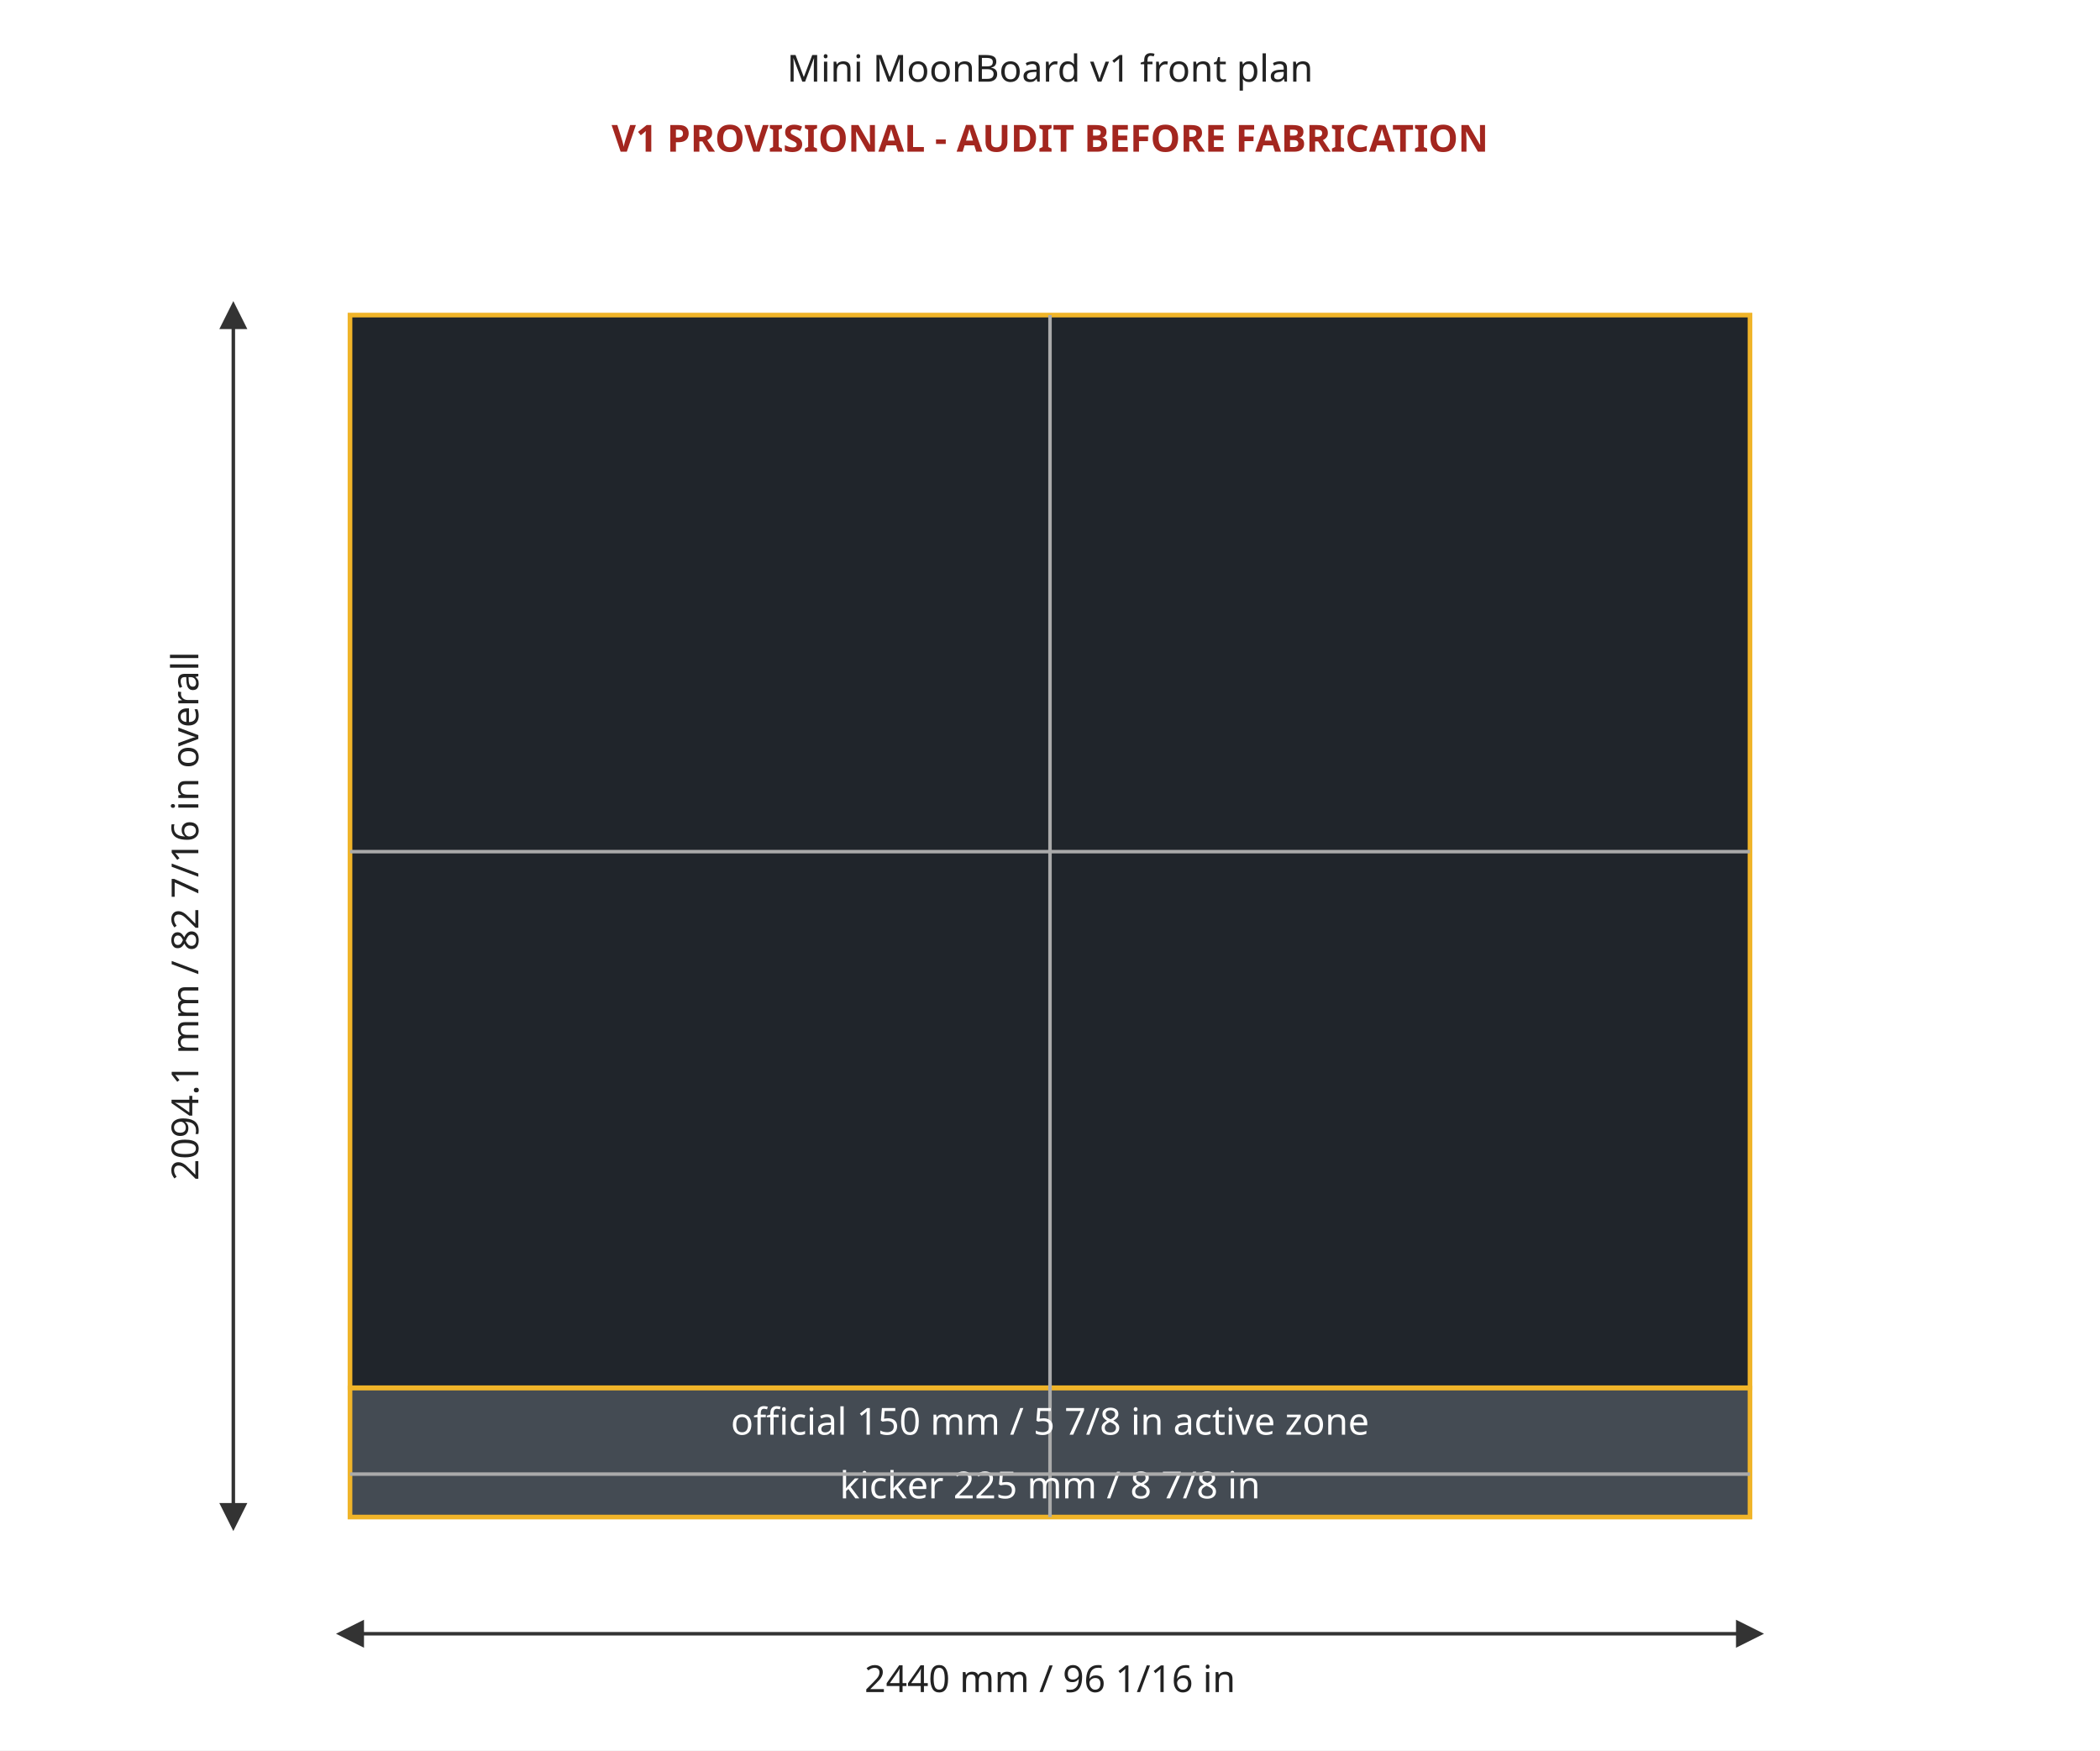
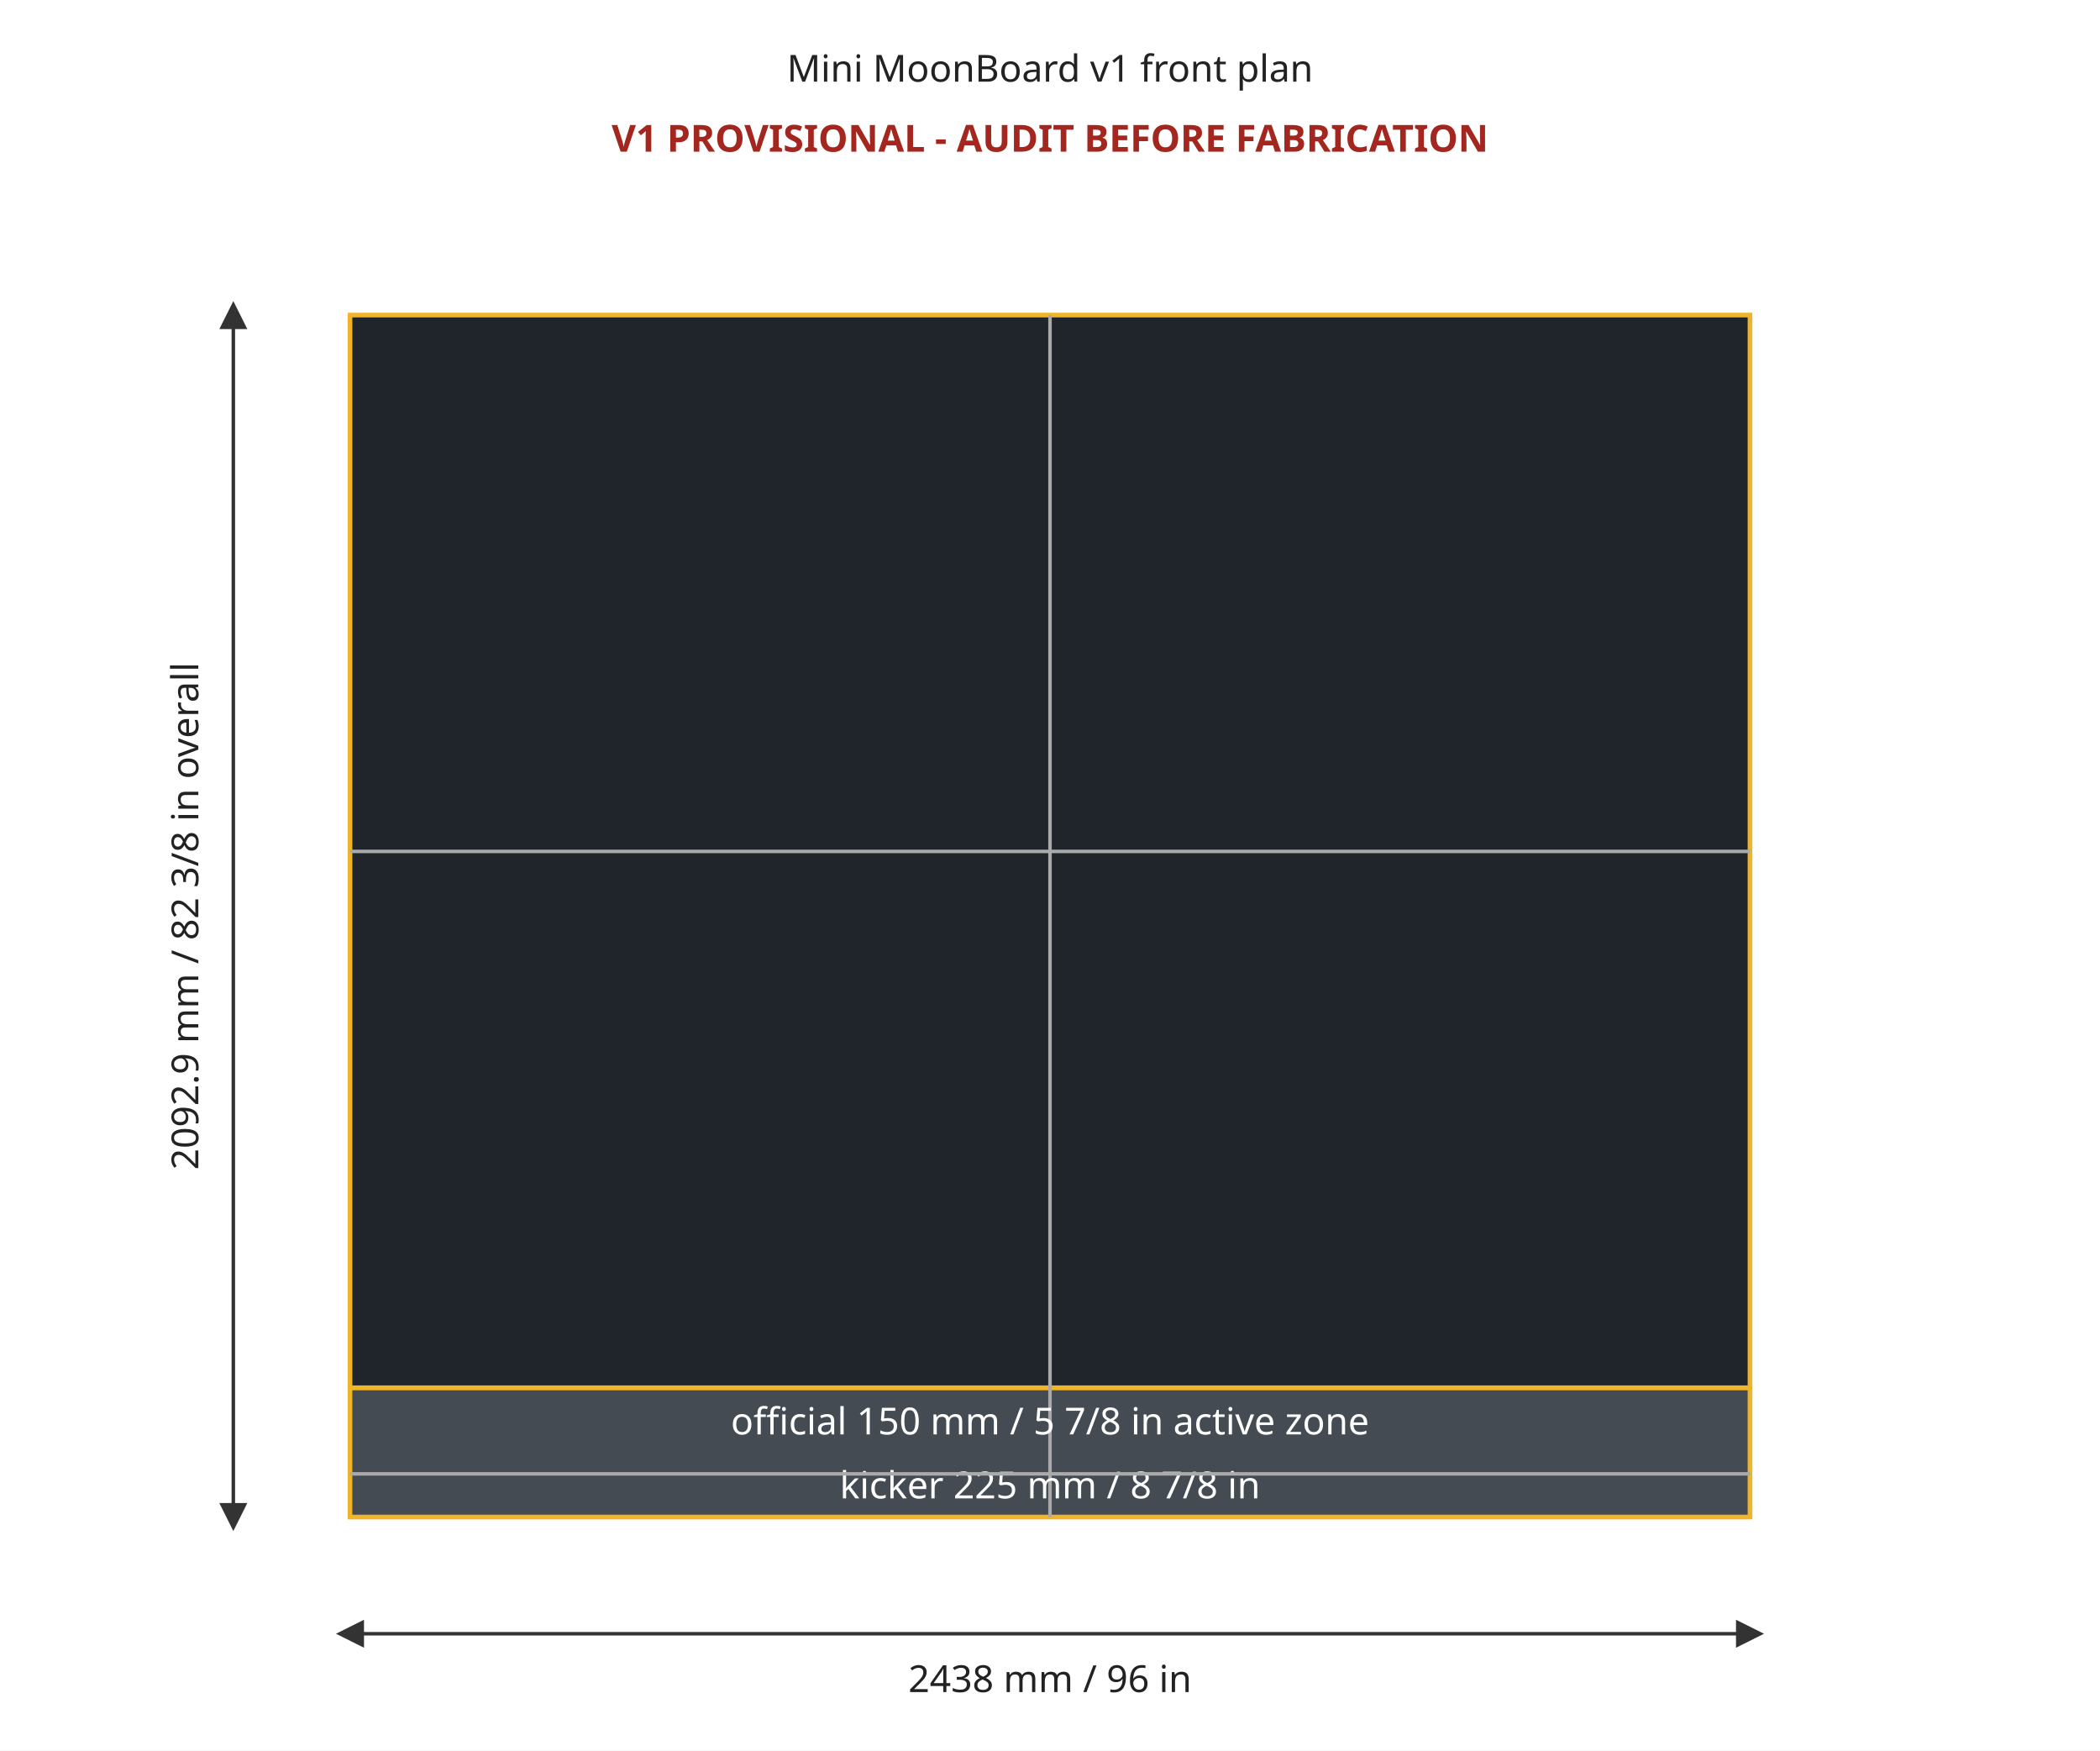
<svg xmlns="http://www.w3.org/2000/svg" width="900" height="750" viewBox="0 0 900 750" data-units="mm">
  <defs>
    <marker id="arrow" markerWidth="8" markerHeight="8" refX="4" refY="4" orient="auto-start-reverse">
      <path d="M 0 0 L 8 4 L 0 8 z" fill="#333" />
    </marker>
  </defs>
  <style>
    .panel { fill: #20252b; stroke: #f0b429; stroke-width: 2; }
    .kicker { fill: #444b53; stroke: #f0b429; stroke-width: 2; }
    .seam { stroke: #aaa; stroke-width: 1.5; }
    .dim { stroke: #333; stroke-width: 1.5; marker-start: url(#arrow); marker-end: url(#arrow); }
    .guide { stroke: #777; stroke-width: 1; stroke-dasharray: 5 5; }
    text { fill: #222; font: 16px sans-serif; }
    .on-dark { fill: white; }
    .warning { fill: #a3261f; font-weight: bold; }
  </style>
  <rect width="900" height="750" fill="white" />
  <text x="450" y="35" text-anchor="middle" font-size="24">Mini MoonBoard v1 front plan</text>
  <text class="warning" x="450" y="65" text-anchor="middle">V1 PROVISIONAL - AUDIT BEFORE FABRICATION</text>
-   <rect class="kicker" x="150.0" y="594.7" width="600.0" height="55.3" />
+   <rect class="kicker" x="150.0" y="594.6" width="600.0" height="55.4" />
  <rect class="panel" x="150.0" y="135.0" width="600.0" height="459.6" />
  <line class="seam" x1="450.0" y1="135.0" x2="450.0" y2="650.0" />
-   <line class="seam" x1="150.0" y1="364.9" x2="750.0" y2="364.9" />
+   <line class="seam" x1="150.0" y1="364.8" x2="750.0" y2="364.8" />
  <line class="dim" x1="150.0" y1="700" x2="750.0" y2="700" />
-   <text x="450.0" y="725" text-anchor="middle">2440 mm / 96 1/16 in</text>
+   <text x="450.0" y="725" text-anchor="middle">2438 mm / 96 in</text>
  <line class="dim" x1="100" y1="135.0" x2="100" y2="650.0" />
-   <text x="85" y="392.5" text-anchor="middle" transform="rotate(-90 85 392.5)">2094.1 mm / 82 7/16 in overall</text>
+   <text x="85" y="392.5" text-anchor="middle" transform="rotate(-90 85 392.5)">2092.9 mm / 82 3/8 in overall</text>
  <text class="on-dark" x="450.0" y="642.0" text-anchor="middle">kicker 225 mm / 8 7/8 in</text>
-   <line class="seam" x1="150.0" y1="631.6" x2="750.0" y2="631.6" />
-   <text class="on-dark" x="450.0" y="614.7" text-anchor="middle">official 150 mm / 5 7/8 in active zone</text>
+   <line class="seam" x1="150.0" y1="631.5" x2="750.0" y2="631.5" />
+   <text class="on-dark" x="450.0" y="614.6" text-anchor="middle">official 150 mm / 5 7/8 in active zone</text>
</svg>
